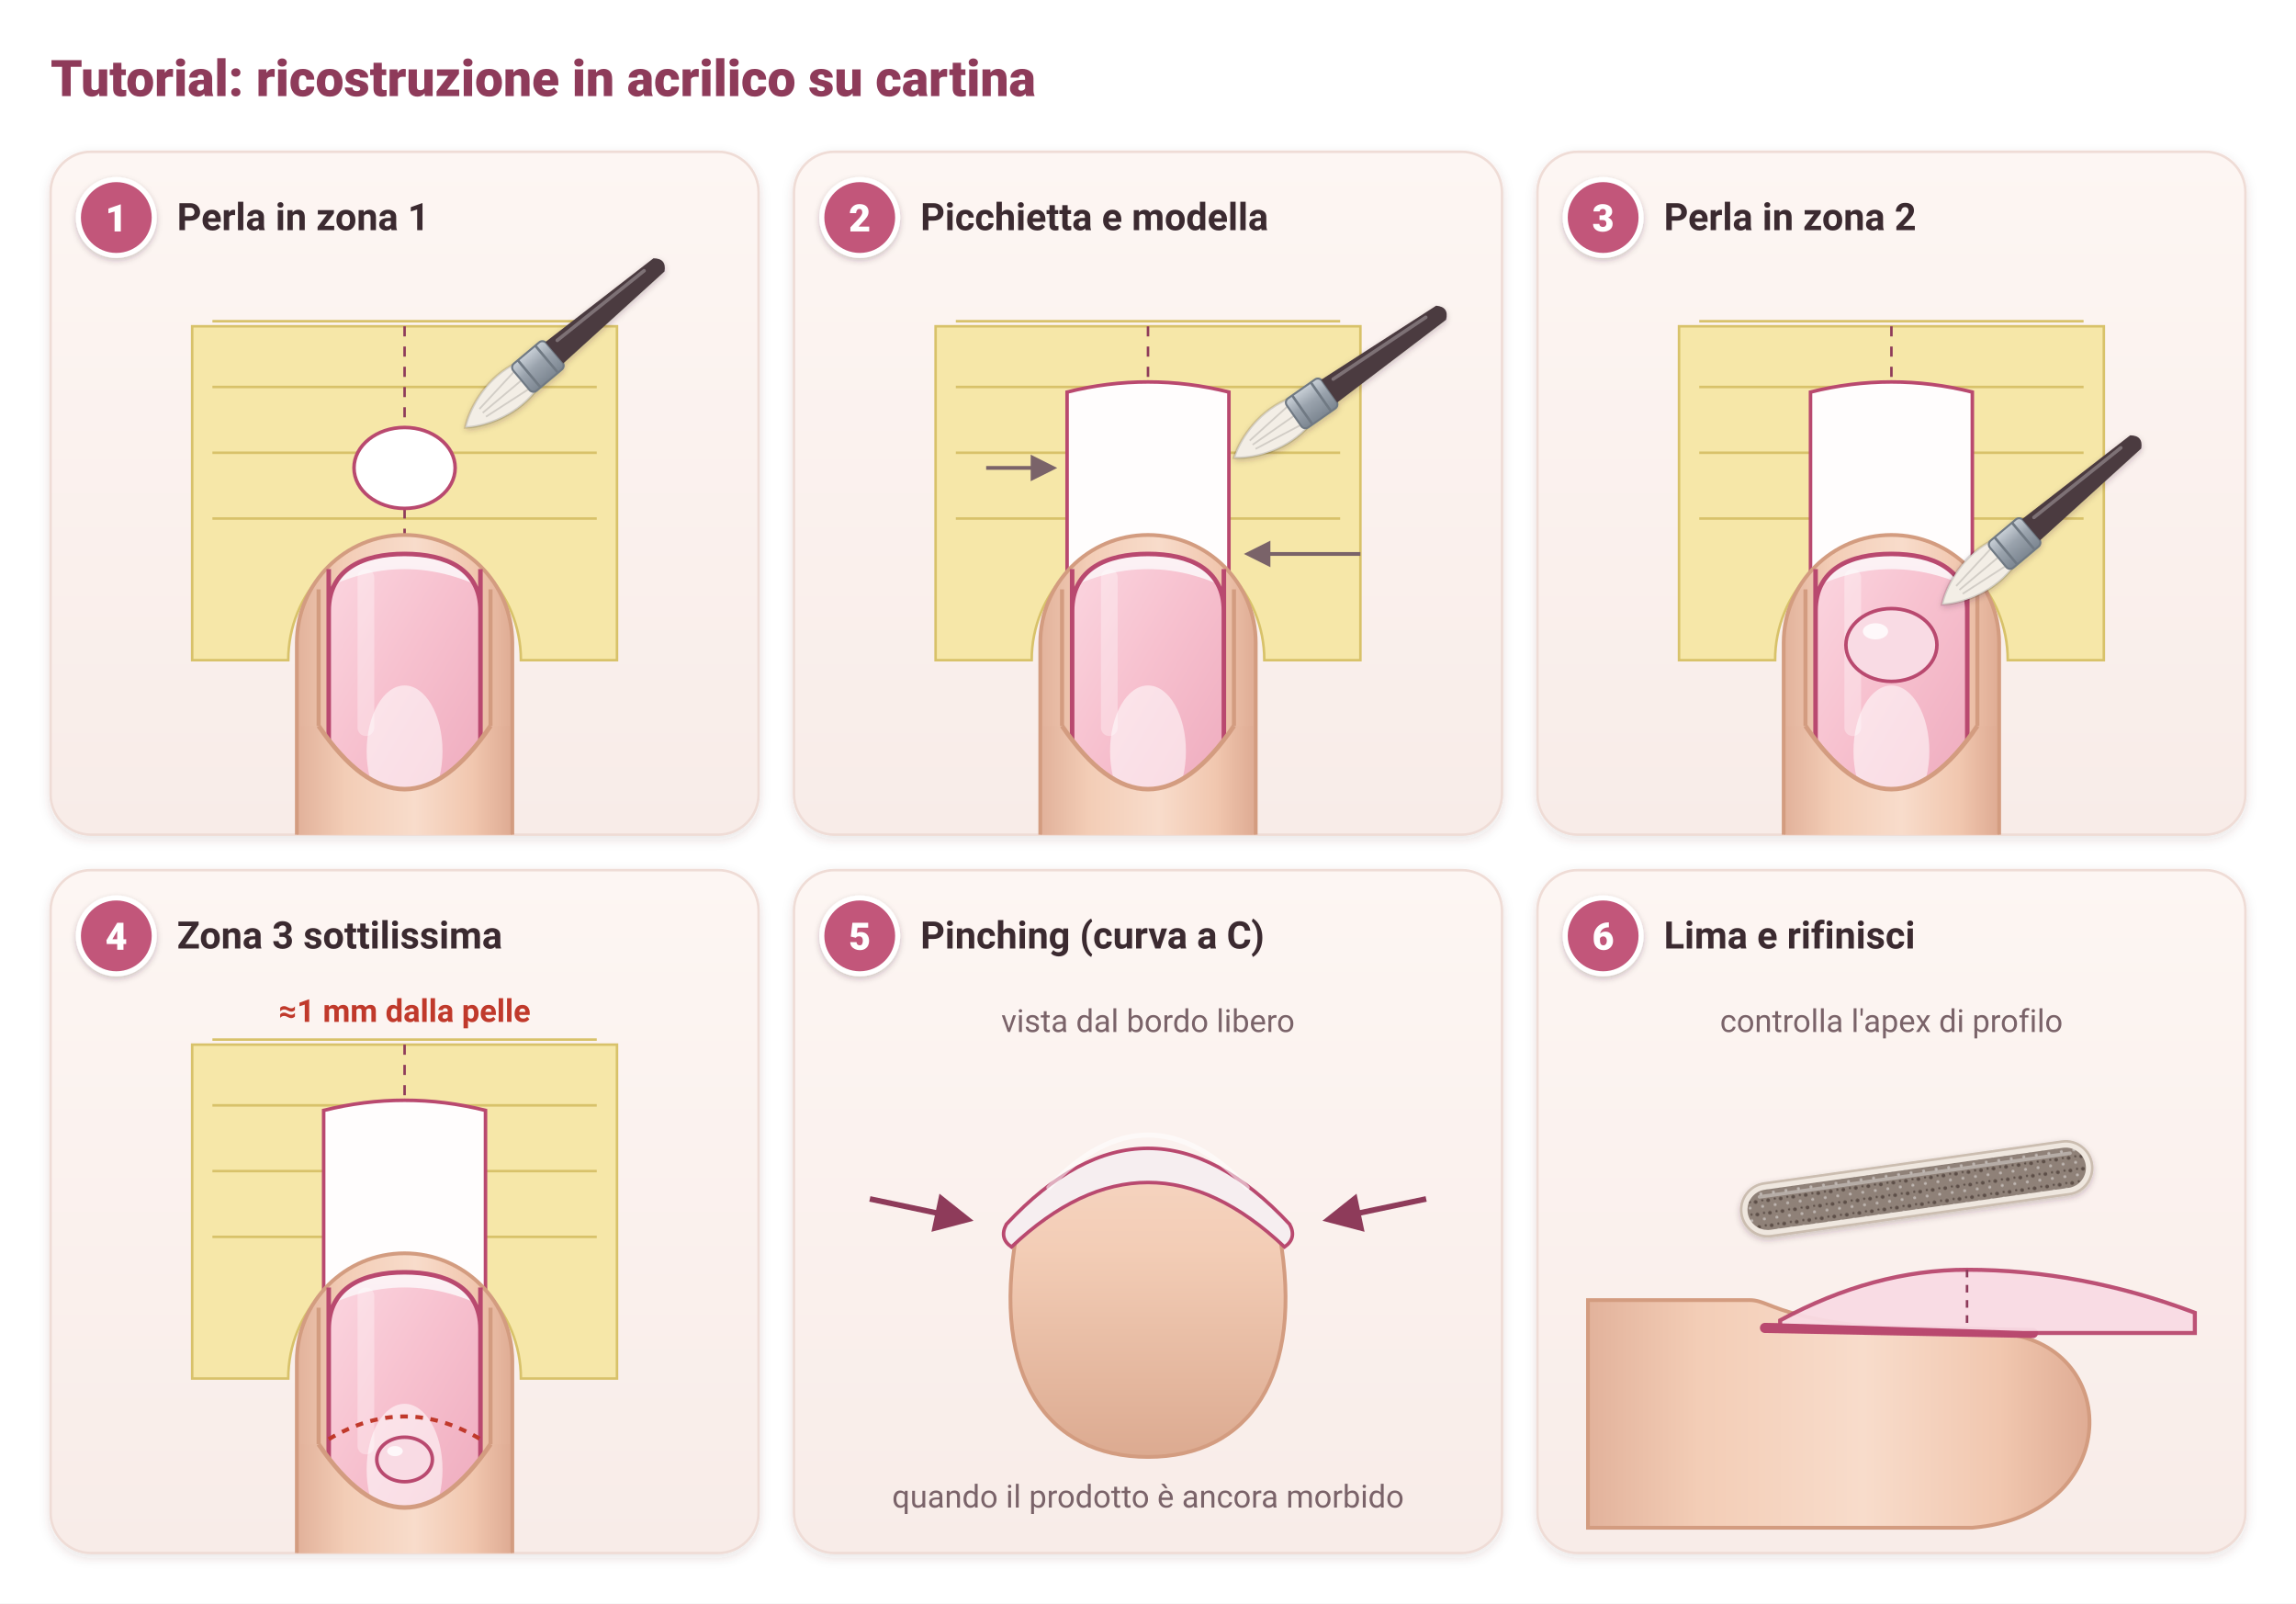
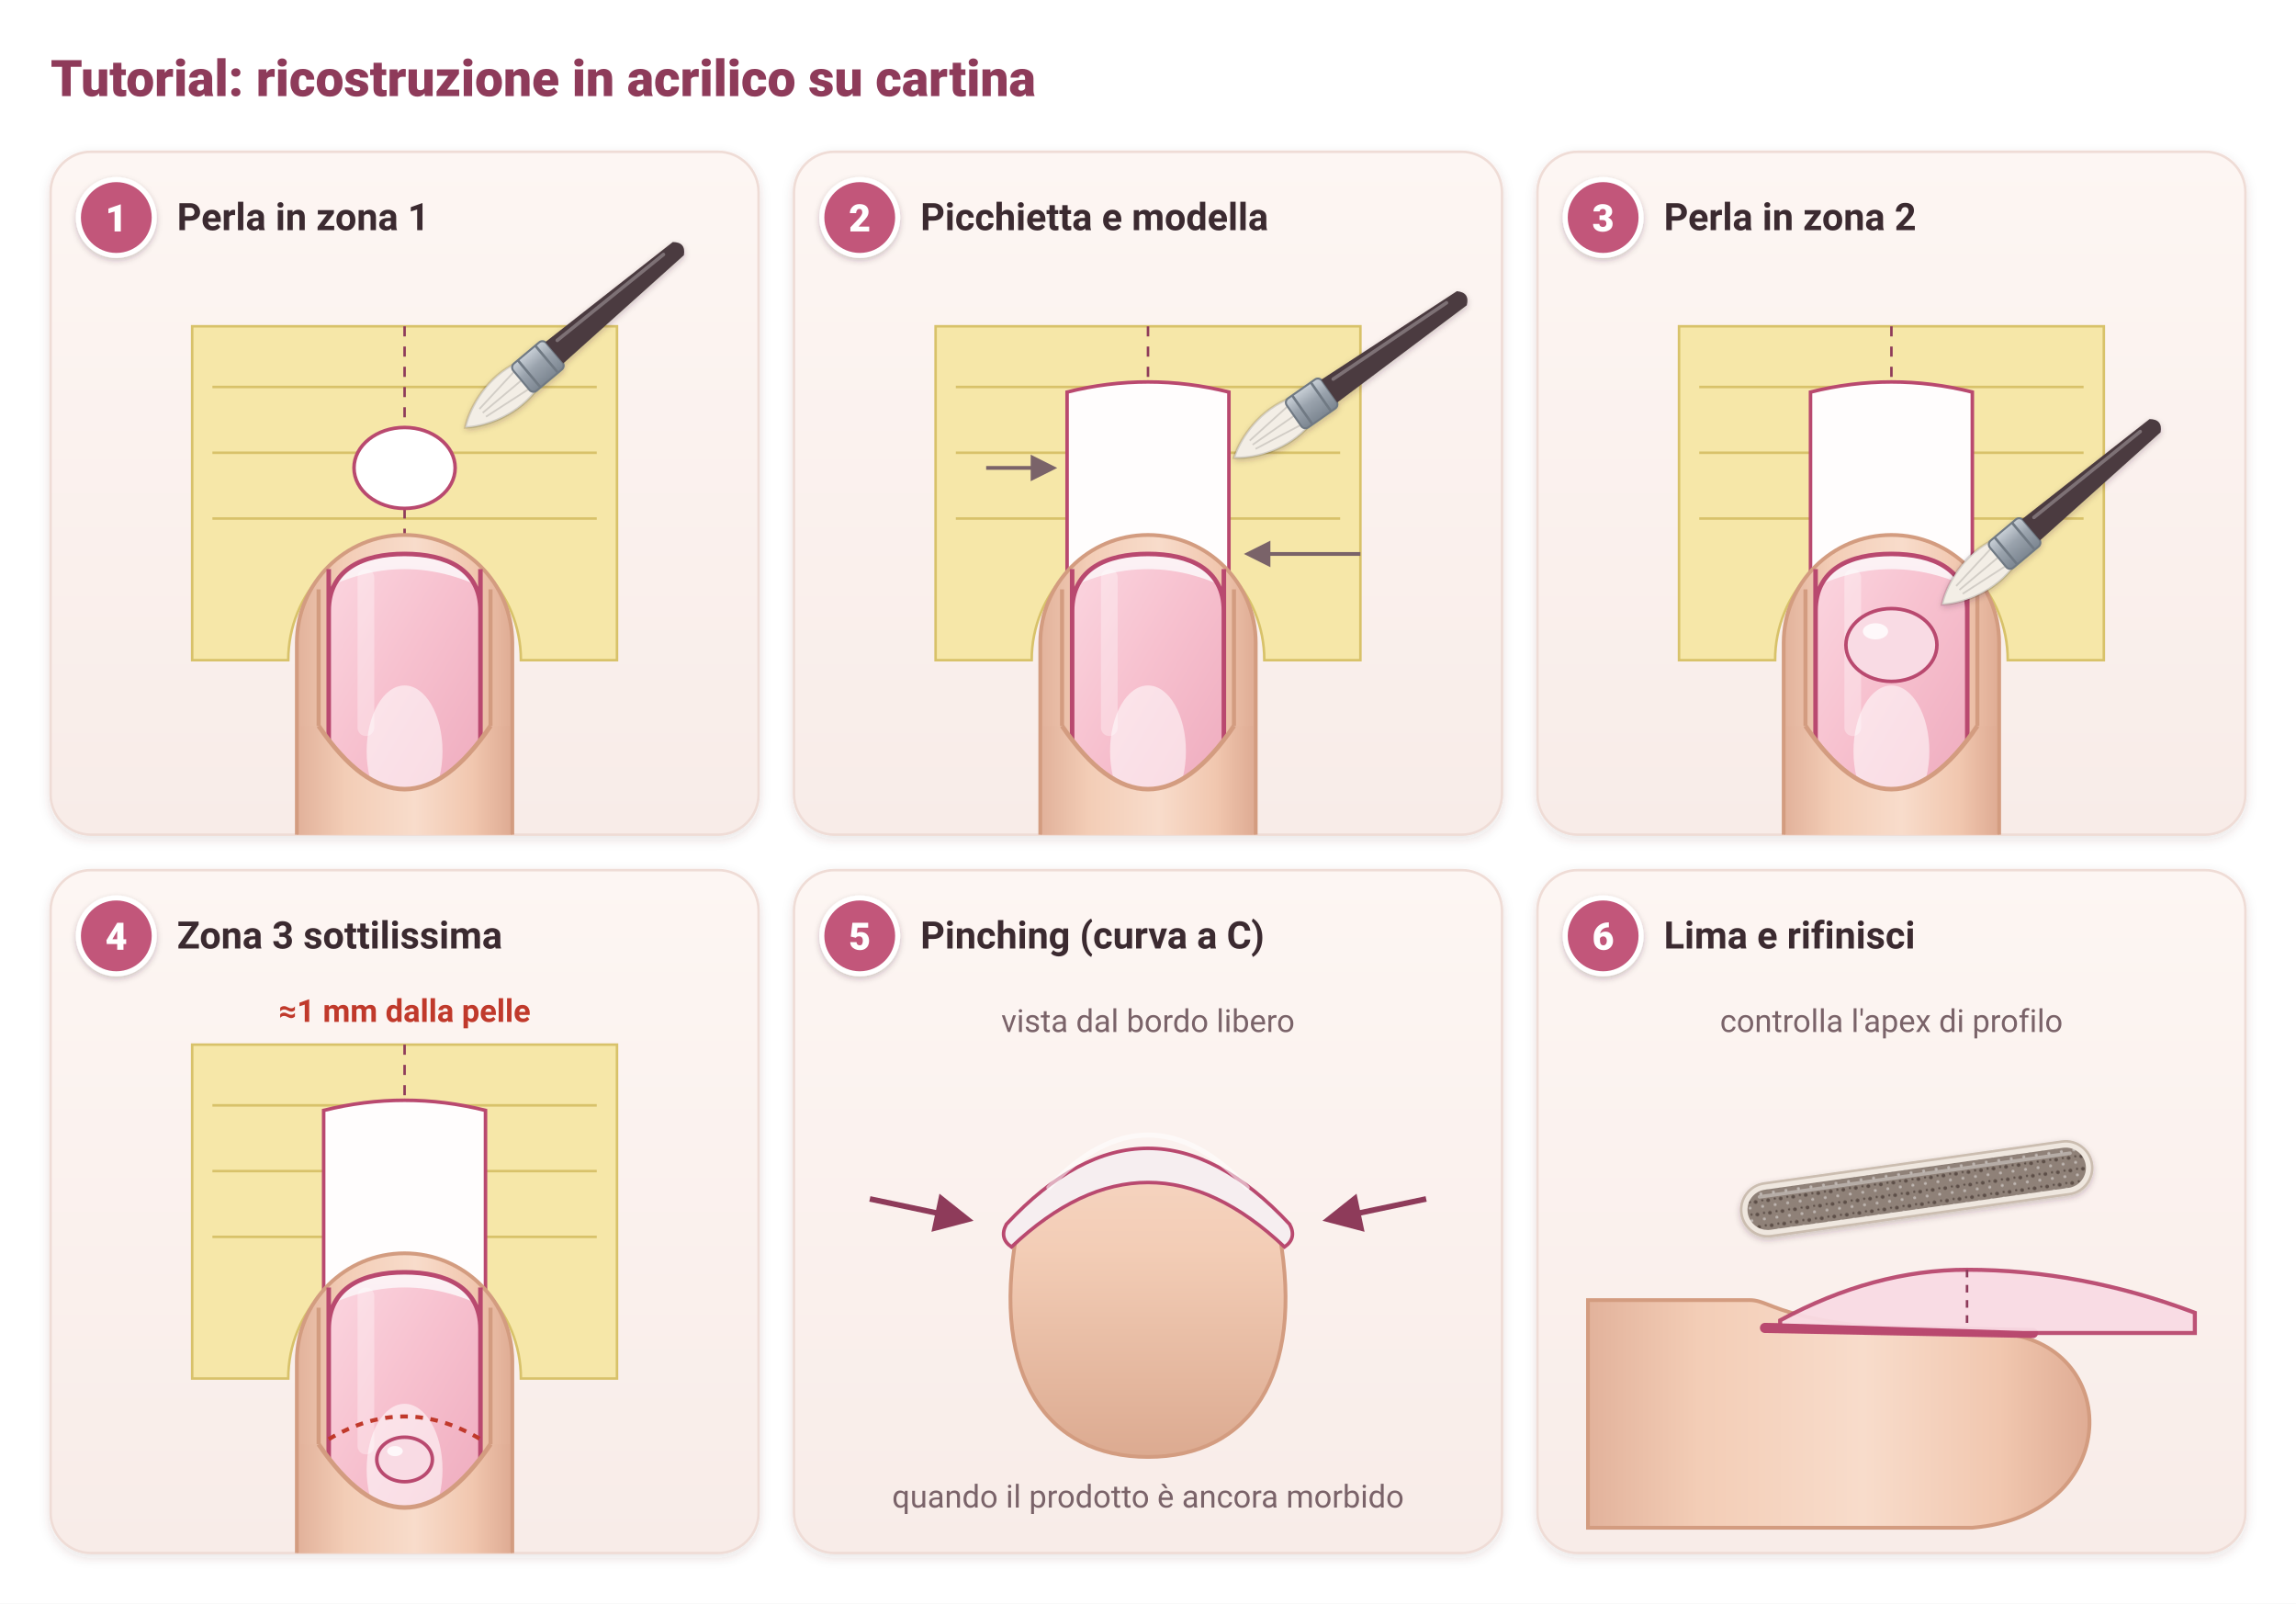
<svg xmlns="http://www.w3.org/2000/svg" viewBox="0 0 908 634" width="908" height="634" font-family="system-ui, -apple-system, 'Segoe UI', Roboto, Arial, sans-serif" role="img">
  <rect width="100%" height="100%" fill="#ffffff" />
  <defs>
    <linearGradient id="nxSkin" x1="0" y1="0" x2="1" y2="0">
      <stop offset="0" stop-color="#e2b29b" />
      <stop offset=".22" stop-color="#f3cdb6" />
      <stop offset=".55" stop-color="#f8dccb" />
      <stop offset=".82" stop-color="#f1c7af" />
      <stop offset="1" stop-color="#dfac94" />
    </linearGradient>
    <linearGradient id="nxNail" x1="0" y1="0" x2="1" y2="1">
      <stop offset="0" stop-color="#fbd6e0" />
      <stop offset=".45" stop-color="#f7c1cf" />
      <stop offset="1" stop-color="#eeaabd" />
    </linearGradient>
    <linearGradient id="nxFree" x1="0" y1="0" x2="0" y2="1">
      <stop offset="0" stop-color="#ffffff" />
      <stop offset="1" stop-color="#fbeef2" />
    </linearGradient>
    <linearGradient id="nxMetal" x1="0" y1="0" x2="0" y2="1">
      <stop offset="0" stop-color="#c9d0d7" />
      <stop offset=".45" stop-color="#9aa3ad" />
      <stop offset="1" stop-color="#7c8691" />
    </linearGradient>
    <linearGradient id="nxPanel" x1="0" y1="0" x2="0" y2="1">
      <stop offset="0" stop-color="#fdf6f3" />
      <stop offset="1" stop-color="#f8ece8" />
    </linearGradient>
    <filter id="nxSh" x="-5%" y="-5%" width="110%" height="115%">
      <feDropShadow dx="0" dy="1.5" stdDeviation="2.2" flood-color="#5a2a3a" flood-opacity=".13" />
    </filter>
    <filter id="nxShS" x="-20%" y="-20%" width="140%" height="150%">
      <feDropShadow dx="0" dy="1" stdDeviation="1.2" flood-color="#3b2a30" flood-opacity=".25" />
    </filter>
  </defs>
  <defs>
    <marker id="ar" viewBox="0 0 10 10" refX="8" refY="5" markerWidth="7" markerHeight="7" orient="auto-start-reverse">
      <path d="M0,0 L10,5 L0,10 z" fill="#8e3b5a" />
    </marker>
    <marker id="arw" viewBox="0 0 10 10" refX="8" refY="5" markerWidth="7" markerHeight="7" orient="auto-start-reverse">
      <path d="M0,0 L10,5 L0,10 z" fill="#7a6369" />
    </marker>
  </defs>
  <text x="20.0" y="38.0" font-size="20" text-anchor="start" font-weight="800" fill="#8e3b5a">Tutorial: ricostruzione in acrilico su cartina</text>
  <defs>
    <clipPath id="p95">
      <rect x="20" y="60" width="280" height="270" rx="16" />
    </clipPath>
  </defs>
  <rect x="20" y="60" width="280" height="270" rx="16" fill="url(#nxPanel)" stroke="#efdcd6" stroke-width="1" filter="url(#nxSh)" />
  <circle cx="46" cy="86" r="15" fill="#c2577a" stroke="#fff" stroke-width="2" filter="url(#nxShS)" />
  <text x="46.0" y="91.5" font-size="15" text-anchor="middle" font-weight="800" fill="#fff">1</text>
  <text x="70.0" y="91.0" font-size="15" text-anchor="start" font-weight="700" fill="#3b2a30">Perla in zona 1</text>
  <g clip-path="url(#p95)">
    <path d="M76.0,261.0 L76.0,129.0 L244.0,129.0 L244.0,261.0 L206.0,261.0 A46.0,48.0 0 0 0 114.0,261.0 Z" fill="#f6e7a8" stroke="#d8c26a" />
    <line x1="84.0" y1="205.0" x2="236.0" y2="205.0" stroke="#d8c26a" />
    <line x1="84.0" y1="179.0" x2="236.0" y2="179.0" stroke="#d8c26a" />
    <line x1="84.0" y1="153.0" x2="236.0" y2="153.0" stroke="#d8c26a" />
-     <line x1="84.0" y1="127.0" x2="236.0" y2="127.0" stroke="#d8c26a" />
    <line x1="160.0" y1="129.0" x2="160.0" y2="217.0" stroke="#8e3b5a" stroke-dasharray="4 4" />
    <path d="M117.4,333.0 L117.4,254.1 A42.6,42.6 0 0 1 202.6,254.1 L202.6,333.0 Z" fill="url(#nxSkin)" stroke="#d39c80" stroke-width="1.5" />
    <defs>
      <clipPath id="c96">
        <path d="M130.0,321.0 L190.0,321.0 L190.0,225.0 L190.0,241.5 C190.0,225.0 176.5,219.0 160.0,219.0 C143.5,219.0 130.0,225.0 130.0,241.5 L130.0,225.0 Z" />
      </clipPath>
    </defs>
    <path d="M130.0,321.0 L190.0,321.0 L190.0,225.0 L190.0,241.5 C190.0,225.0 176.5,219.0 160.0,219.0 C143.5,219.0 130.0,225.0 130.0,241.5 L130.0,225.0 Z" fill="url(#nxNail)" />
    <ellipse cx="160.0" cy="297.0" rx="15.0" ry="26.0" fill="#fff" opacity=".55" clip-path="url(#c96)" />
    <path d="M124.0,235.0 Q160.0,215.0 196.0,235.0 L196.0,159.0 L124.0,159.0 Z" fill="url(#nxFree)" clip-path="url(#c96)" />
    <rect x="141.4" y="225.0" width="6.6" height="66.0" rx="3.3" fill="#fff" opacity=".32" clip-path="url(#c96)" />
    <path d="M130.0,321.0 L190.0,321.0 L190.0,225.0 L190.0,241.5 C190.0,225.0 176.5,219.0 160.0,219.0 C143.5,219.0 130.0,225.0 130.0,241.5 L130.0,225.0 Z" fill="none" stroke="#b9496f" stroke-width="1.8" />
    <path d="M118.4,287.0 L126.0,287.0 Q160.0,337.0 194.0,287.0 L201.6,287.0 L201.6,345.0 L118.4,345.0 Z" fill="url(#nxSkin)" />
    <path d="M126.0,287.0 Q160.0,337.0 194.0,287.0" fill="none" stroke="#d39c80" stroke-width="1.8" />
    <path d="M126.0,287.0 L126.0,233.0" stroke="#d39c80" stroke-width="1.6" />
    <path d="M194.0,287.0 L194.0,233.0" stroke="#d39c80" stroke-width="1.6" />
    <ellipse cx="160.0" cy="185.0" rx="20.0" ry="16.0" fill="#ffffff" stroke="#b9496f" stroke-width="1.4" />
    <ellipse cx="153.0" cy="179.0" rx="5.6" ry="3.6" fill="#fff" opacity=".8" />
    <g filter="url(#nxShS)">
      <g transform="translate(184.0,169.0) rotate(-40.0)">
        <path d="M30,-7 C17,-9.5 5,-4 0,0 C5,4 17,9.5 30,7 Z" fill="#f3eee6" stroke="#00000022" stroke-width="1" />
        <line x1="29.0" y1="-4.5" x2="9.0" y2="-2.0" stroke="#000" stroke-width=".7" opacity=".14" />
        <line x1="29.0" y1="0.0" x2="9.0" y2="0.0" stroke="#000" stroke-width=".7" opacity=".14" />
        <line x1="29.0" y1="4.5" x2="9.0" y2="2.0" stroke="#000" stroke-width=".7" opacity=".14" />
        <rect x="29.0" y="-7" width="17" height="14" rx="2" fill="url(#nxMetal)" stroke="#6f7983" stroke-width=".8" />
        <path d="M33.0,-7 L33.0,7 M42.0,-7 L42.0,7" stroke="#6f7983" stroke-width="1" />
-         <path d="M46.0,-5.5 L100.0,-3.4 Q104.0,0 100.0,3.4 L46.0,5.5 Z" fill="#4b3a40" />
-         <line x1="50.0" y1="-3" x2="94.0" y2="-2" stroke="#fff" stroke-width="1.4" opacity=".28" stroke-linecap="round" />
+         <path d="M46.0,-5.5 L110.0,-3.4 Q114.0,0 110.0,3.4 L46.0,5.5 Z" fill="#4b3a40" />
+         <line x1="50.0" y1="-3" x2="104.0" y2="-2" stroke="#fff" stroke-width="1.4" opacity=".28" stroke-linecap="round" />
      </g>
    </g>
  </g>
  <defs>
    <clipPath id="p97">
      <rect x="314" y="60" width="280" height="270" rx="16" />
    </clipPath>
  </defs>
  <rect x="314" y="60" width="280" height="270" rx="16" fill="url(#nxPanel)" stroke="#efdcd6" stroke-width="1" filter="url(#nxSh)" />
  <circle cx="340" cy="86" r="15" fill="#c2577a" stroke="#fff" stroke-width="2" filter="url(#nxShS)" />
  <text x="340.0" y="91.5" font-size="15" text-anchor="middle" font-weight="800" fill="#fff">2</text>
  <text x="364.0" y="91.0" font-size="15" text-anchor="start" font-weight="700" fill="#3b2a30">Picchietta e modella</text>
  <g clip-path="url(#p97)">
    <path d="M370.0,261.0 L370.0,129.0 L538.0,129.0 L538.0,261.0 L500.0,261.0 A46.0,48.0 0 0 0 408.0,261.0 Z" fill="#f6e7a8" stroke="#d8c26a" />
    <line x1="378.0" y1="205.0" x2="530.0" y2="205.0" stroke="#d8c26a" />
    <line x1="378.0" y1="179.0" x2="530.0" y2="179.0" stroke="#d8c26a" />
    <line x1="378.0" y1="153.0" x2="530.0" y2="153.0" stroke="#d8c26a" />
-     <line x1="378.0" y1="127.0" x2="530.0" y2="127.0" stroke="#d8c26a" />
    <line x1="454.0" y1="129.0" x2="454.0" y2="217.0" stroke="#8e3b5a" stroke-dasharray="4 4" />
    <path d="M422.0,235.0 Q454.0,219.0 486.0,235.0 L486.0,155.0 Q454.0,147.0 422.0,155.0 Z" fill="#fffdfd" stroke="#b9496f" stroke-width="1.4" />
    <path d="M411.4,333.0 L411.4,254.1 A42.6,42.6 0 0 1 496.6,254.1 L496.6,333.0 Z" fill="url(#nxSkin)" stroke="#d39c80" stroke-width="1.5" />
    <defs>
      <clipPath id="c98">
        <path d="M424.0,321.0 L484.0,321.0 L484.0,225.0 L484.0,241.5 C484.0,225.0 470.5,219.0 454.0,219.0 C437.5,219.0 424.0,225.0 424.0,241.5 L424.0,225.0 Z" />
      </clipPath>
    </defs>
    <path d="M424.0,321.0 L484.0,321.0 L484.0,225.0 L484.0,241.5 C484.0,225.0 470.5,219.0 454.0,219.0 C437.5,219.0 424.0,225.0 424.0,241.5 L424.0,225.0 Z" fill="url(#nxNail)" />
    <ellipse cx="454.0" cy="297.0" rx="15.0" ry="26.0" fill="#fff" opacity=".55" clip-path="url(#c98)" />
    <path d="M418.0,235.0 Q454.0,215.0 490.0,235.0 L490.0,159.0 L418.0,159.0 Z" fill="url(#nxFree)" clip-path="url(#c98)" />
    <rect x="435.4" y="225.0" width="6.6" height="66.0" rx="3.3" fill="#fff" opacity=".32" clip-path="url(#c98)" />
    <path d="M424.0,321.0 L484.0,321.0 L484.0,225.0 L484.0,241.5 C484.0,225.0 470.5,219.0 454.0,219.0 C437.5,219.0 424.0,225.0 424.0,241.5 L424.0,225.0 Z" fill="none" stroke="#b9496f" stroke-width="1.8" />
    <path d="M412.4,287.0 L420.0,287.0 Q454.0,337.0 488.0,287.0 L495.6,287.0 L495.6,345.0 L412.4,345.0 Z" fill="url(#nxSkin)" />
    <path d="M420.0,287.0 Q454.0,337.0 488.0,287.0" fill="none" stroke="#d39c80" stroke-width="1.8" />
    <path d="M420.0,287.0 L420.0,233.0" stroke="#d39c80" stroke-width="1.6" />
    <path d="M488.0,287.0 L488.0,233.0" stroke="#d39c80" stroke-width="1.6" />
    <g filter="url(#nxShS)">
      <g transform="translate(488.0,181.0) rotate(-35.0)">
        <path d="M30,-7 C17,-9.5 5,-4 0,0 C5,4 17,9.5 30,7 Z" fill="#f3eee6" stroke="#00000022" stroke-width="1" />
        <line x1="29.0" y1="-4.5" x2="9.0" y2="-2.0" stroke="#000" stroke-width=".7" opacity=".14" />
        <line x1="29.0" y1="0.0" x2="9.0" y2="0.0" stroke="#000" stroke-width=".7" opacity=".14" />
        <line x1="29.0" y1="4.5" x2="9.0" y2="2.0" stroke="#000" stroke-width=".7" opacity=".14" />
        <rect x="29.0" y="-7" width="17" height="14" rx="2" fill="url(#nxMetal)" stroke="#6f7983" stroke-width=".8" />
        <path d="M33.0,-7 L33.0,7 M42.0,-7 L42.0,7" stroke="#6f7983" stroke-width="1" />
-         <path d="M46.0,-5.5 L100.0,-3.4 Q104.0,0 100.0,3.4 L46.0,5.5 Z" fill="#4b3a40" />
-         <line x1="50.0" y1="-3" x2="94.0" y2="-2" stroke="#fff" stroke-width="1.4" opacity=".28" stroke-linecap="round" />
+         <path d="M46.0,-5.5 L110.0,-3.4 Q114.0,0 110.0,3.4 L46.0,5.5 Z" fill="#4b3a40" />
+         <line x1="50.0" y1="-3" x2="104.0" y2="-2" stroke="#fff" stroke-width="1.4" opacity=".28" stroke-linecap="round" />
      </g>
    </g>
    <line x1="390.0" y1="185.0" x2="416.0" y2="185.0" stroke="#7a6369" stroke-width="1.5" marker-end="url(#arw)" />
    <line x1="538.0" y1="219.0" x2="494.0" y2="219.0" stroke="#7a6369" stroke-width="1.5" marker-end="url(#arw)" />
  </g>
  <defs>
    <clipPath id="p99">
      <rect x="608" y="60" width="280" height="270" rx="16" />
    </clipPath>
  </defs>
  <rect x="608" y="60" width="280" height="270" rx="16" fill="url(#nxPanel)" stroke="#efdcd6" stroke-width="1" filter="url(#nxSh)" />
  <circle cx="634" cy="86" r="15" fill="#c2577a" stroke="#fff" stroke-width="2" filter="url(#nxShS)" />
  <text x="634.0" y="91.5" font-size="15" text-anchor="middle" font-weight="800" fill="#fff">3</text>
  <text x="658.0" y="91.0" font-size="15" text-anchor="start" font-weight="700" fill="#3b2a30">Perla in zona 2</text>
  <g clip-path="url(#p99)">
    <path d="M664.0,261.0 L664.0,129.0 L832.0,129.0 L832.0,261.0 L794.0,261.0 A46.0,48.0 0 0 0 702.0,261.0 Z" fill="#f6e7a8" stroke="#d8c26a" />
    <line x1="672.0" y1="205.0" x2="824.0" y2="205.0" stroke="#d8c26a" />
    <line x1="672.0" y1="179.0" x2="824.0" y2="179.0" stroke="#d8c26a" />
    <line x1="672.0" y1="153.0" x2="824.0" y2="153.0" stroke="#d8c26a" />
-     <line x1="672.0" y1="127.0" x2="824.0" y2="127.0" stroke="#d8c26a" />
    <line x1="748.0" y1="129.0" x2="748.0" y2="217.0" stroke="#8e3b5a" stroke-dasharray="4 4" />
    <path d="M716.0,235.0 Q748.0,219.0 780.0,235.0 L780.0,155.0 Q748.0,147.0 716.0,155.0 Z" fill="#fffdfd" stroke="#b9496f" stroke-width="1.4" />
    <path d="M705.4,333.0 L705.4,254.1 A42.6,42.6 0 0 1 790.6,254.1 L790.6,333.0 Z" fill="url(#nxSkin)" stroke="#d39c80" stroke-width="1.5" />
    <defs>
      <clipPath id="c100">
        <path d="M718.0,321.0 L778.0,321.0 L778.0,225.0 L778.0,241.5 C778.0,225.0 764.5,219.0 748.0,219.0 C731.5,219.0 718.0,225.0 718.0,241.5 L718.0,225.0 Z" />
      </clipPath>
    </defs>
    <path d="M718.0,321.0 L778.0,321.0 L778.0,225.0 L778.0,241.5 C778.0,225.0 764.5,219.0 748.0,219.0 C731.5,219.0 718.0,225.0 718.0,241.5 L718.0,225.0 Z" fill="url(#nxNail)" />
    <ellipse cx="748.0" cy="297.0" rx="15.0" ry="26.0" fill="#fff" opacity=".55" clip-path="url(#c100)" />
    <path d="M712.0,235.0 Q748.0,215.0 784.0,235.0 L784.0,159.0 L712.0,159.0 Z" fill="url(#nxFree)" clip-path="url(#c100)" />
    <rect x="729.4" y="225.0" width="6.6" height="66.0" rx="3.3" fill="#fff" opacity=".32" clip-path="url(#c100)" />
    <path d="M718.0,321.0 L778.0,321.0 L778.0,225.0 L778.0,241.5 C778.0,225.0 764.5,219.0 748.0,219.0 C731.5,219.0 718.0,225.0 718.0,241.5 L718.0,225.0 Z" fill="none" stroke="#b9496f" stroke-width="1.8" />
    <path d="M706.4,287.0 L714.0,287.0 Q748.0,337.0 782.0,287.0 L789.6,287.0 L789.6,345.0 L706.4,345.0 Z" fill="url(#nxSkin)" />
    <path d="M714.0,287.0 Q748.0,337.0 782.0,287.0" fill="none" stroke="#d39c80" stroke-width="1.8" />
    <path d="M714.0,287.0 L714.0,233.0" stroke="#d39c80" stroke-width="1.6" />
    <path d="M782.0,287.0 L782.0,233.0" stroke="#d39c80" stroke-width="1.6" />
    <ellipse cx="748.0" cy="255.0" rx="18.0" ry="14.4" fill="#f9dbe4" stroke="#b9496f" stroke-width="1.4" />
    <ellipse cx="741.7" cy="249.6" rx="5.0" ry="3.2" fill="#fff" opacity=".8" />
    <g filter="url(#nxShS)">
      <g transform="translate(768.0,239.0) rotate(-40.0)">
        <path d="M30,-7 C17,-9.5 5,-4 0,0 C5,4 17,9.5 30,7 Z" fill="#f3eee6" stroke="#00000022" stroke-width="1" />
        <line x1="29.0" y1="-4.5" x2="9.0" y2="-2.0" stroke="#000" stroke-width=".7" opacity=".14" />
        <line x1="29.0" y1="0.0" x2="9.0" y2="0.0" stroke="#000" stroke-width=".7" opacity=".14" />
        <line x1="29.0" y1="4.5" x2="9.0" y2="2.0" stroke="#000" stroke-width=".7" opacity=".14" />
        <rect x="29.0" y="-7" width="17" height="14" rx="2" fill="url(#nxMetal)" stroke="#6f7983" stroke-width=".8" />
        <path d="M33.0,-7 L33.0,7 M42.0,-7 L42.0,7" stroke="#6f7983" stroke-width="1" />
-         <path d="M46.0,-5.5 L100.0,-3.4 Q104.0,0 100.0,3.4 L46.0,5.5 Z" fill="#4b3a40" />
-         <line x1="50.0" y1="-3" x2="94.0" y2="-2" stroke="#fff" stroke-width="1.4" opacity=".28" stroke-linecap="round" />
+         <path d="M46.0,-5.5 L110.0,-3.4 Q114.0,0 110.0,3.4 L46.0,5.5 Z" fill="#4b3a40" />
+         <line x1="50.0" y1="-3" x2="104.0" y2="-2" stroke="#fff" stroke-width="1.4" opacity=".28" stroke-linecap="round" />
      </g>
    </g>
  </g>
  <defs>
    <clipPath id="p101">
      <rect x="20" y="344" width="280" height="270" rx="16" />
    </clipPath>
  </defs>
  <rect x="20" y="344" width="280" height="270" rx="16" fill="url(#nxPanel)" stroke="#efdcd6" stroke-width="1" filter="url(#nxSh)" />
  <circle cx="46" cy="370" r="15" fill="#c2577a" stroke="#fff" stroke-width="2" filter="url(#nxShS)" />
  <text x="46.0" y="375.5" font-size="15" text-anchor="middle" font-weight="800" fill="#fff">4</text>
  <text x="70.0" y="375.0" font-size="15" text-anchor="start" font-weight="700" fill="#3b2a30">Zona 3 sottilissima</text>
  <g clip-path="url(#p101)">
    <path d="M76.0,545.0 L76.0,413.0 L244.0,413.0 L244.0,545.0 L206.0,545.0 A46.0,48.0 0 0 0 114.0,545.0 Z" fill="#f6e7a8" stroke="#d8c26a" />
    <line x1="84.0" y1="489.0" x2="236.0" y2="489.0" stroke="#d8c26a" />
    <line x1="84.0" y1="463.0" x2="236.0" y2="463.0" stroke="#d8c26a" />
    <line x1="84.0" y1="437.0" x2="236.0" y2="437.0" stroke="#d8c26a" />
-     <line x1="84.0" y1="411.0" x2="236.0" y2="411.0" stroke="#d8c26a" />
    <line x1="160.0" y1="413.0" x2="160.0" y2="501.0" stroke="#8e3b5a" stroke-dasharray="4 4" />
    <path d="M128.0,519.0 Q160.0,503.0 192.0,519.0 L192.0,439.0 Q160.0,431.0 128.0,439.0 Z" fill="#fffdfd" stroke="#b9496f" stroke-width="1.4" />
    <path d="M117.4,617.0 L117.4,538.1 A42.6,42.6 0 0 1 202.6,538.1 L202.6,617.0 Z" fill="url(#nxSkin)" stroke="#d39c80" stroke-width="1.5" />
    <defs>
      <clipPath id="c102">
        <path d="M130.0,605.0 L190.0,605.0 L190.0,509.0 L190.0,525.5 C190.0,509.0 176.5,503.0 160.0,503.0 C143.5,503.0 130.0,509.0 130.0,525.5 L130.0,509.0 Z" />
      </clipPath>
    </defs>
    <path d="M130.0,605.0 L190.0,605.0 L190.0,509.0 L190.0,525.5 C190.0,509.0 176.5,503.0 160.0,503.0 C143.5,503.0 130.0,509.0 130.0,525.5 L130.0,509.0 Z" fill="url(#nxNail)" />
    <ellipse cx="160.0" cy="581.0" rx="15.0" ry="26.0" fill="#fff" opacity=".55" clip-path="url(#c102)" />
    <path d="M124.0,519.0 Q160.0,499.0 196.0,519.0 L196.0,443.0 L124.0,443.0 Z" fill="url(#nxFree)" clip-path="url(#c102)" />
    <rect x="141.4" y="509.0" width="6.6" height="66.0" rx="3.3" fill="#fff" opacity=".32" clip-path="url(#c102)" />
    <path d="M130.0,605.0 L190.0,605.0 L190.0,509.0 L190.0,525.5 C190.0,509.0 176.5,503.0 160.0,503.0 C143.5,503.0 130.0,509.0 130.0,525.5 L130.0,509.0 Z" fill="none" stroke="#b9496f" stroke-width="1.8" />
    <path d="M118.4,571.0 L126.0,571.0 Q160.0,621.0 194.0,571.0 L201.6,571.0 L201.6,629.0 L118.4,629.0 Z" fill="url(#nxSkin)" />
    <path d="M126.0,571.0 Q160.0,621.0 194.0,571.0" fill="none" stroke="#d39c80" stroke-width="1.8" />
    <path d="M126.0,571.0 L126.0,517.0" stroke="#d39c80" stroke-width="1.6" />
    <path d="M194.0,571.0 L194.0,517.0" stroke="#d39c80" stroke-width="1.6" />
    <ellipse cx="160.0" cy="577.0" rx="11.0" ry="8.8" fill="#f9dbe4" stroke="#b9496f" stroke-width="1.4" />
    <ellipse cx="156.2" cy="573.7" rx="3.1" ry="2.0" fill="#fff" opacity=".8" />
    <path d="M130.0,569.0 Q160.0,551.0 190.0,569.0" stroke="#c0392b" stroke-width="1.6" stroke-dasharray="3 3" fill="none" />
    <text x="160.0" y="404.0" font-size="12.5" text-anchor="middle" font-weight="700" fill="#c0392b">≈1 mm dalla pelle</text>
  </g>
  <defs>
    <clipPath id="p103">
      <rect x="314" y="344" width="280" height="270" rx="16" />
    </clipPath>
  </defs>
  <rect x="314" y="344" width="280" height="270" rx="16" fill="url(#nxPanel)" stroke="#efdcd6" stroke-width="1" filter="url(#nxSh)" />
  <circle cx="340" cy="370" r="15" fill="#c2577a" stroke="#fff" stroke-width="2" filter="url(#nxShS)" />
  <text x="340.0" y="375.5" font-size="15" text-anchor="middle" font-weight="800" fill="#fff">5</text>
  <text x="364.0" y="375.0" font-size="15" text-anchor="start" font-weight="700" fill="#3b2a30">Pinching (curva a C)</text>
  <g clip-path="url(#p103)">
    <defs>
      <linearGradient id="sv104" gradientUnits="userSpaceOnUse" x1="0.0" y1="424.0" x2="0.0" y2="579.0">
        <stop offset="0" stop-color="#f8dccb" />
        <stop offset=".45" stop-color="#f3cdb6" />
        <stop offset="1" stop-color="#dba98f" />
      </linearGradient>
    </defs>
    <path d="M402.0,488.0 C392.0,544.0 414.0,576.0 454.0,576.0 C494.0,576.0 516.0,544.0 506.0,488.0 Q454.0,446.0 402.0,488.0 Z" fill="url(#sv104)" stroke="#d39c80" stroke-width="1.5" />
    <path d="M398.0,484.0 Q454.0,424.0 510.0,484.0 Q513.0,489.5 508.0,493.0 Q454.0,442.0 400.0,493.0 Q395.0,489.5 398.0,484.0 Z" fill="#f6eef0" stroke="#b9496f" stroke-width="1.4" />
    <path d="M414.8,469.5 Q454.0,428.0 493.2,469.5" stroke="#fff" stroke-width="2" opacity=".55" fill="none" stroke-linecap="round" />
    <line x1="344.0" y1="474.0" x2="382.0" y2="482.0" stroke="#8e3b5a" stroke-width="2.2" marker-end="url(#ar)" />
    <line x1="564.0" y1="474.0" x2="526.0" y2="482.0" stroke="#8e3b5a" stroke-width="2.2" marker-end="url(#ar)" />
    <text x="454.0" y="408.0" font-size="12.5" text-anchor="middle" font-weight="400" fill="#7a6369">vista dal bordo libero</text>
    <text x="454.0" y="596.0" font-size="12.5" text-anchor="middle" font-weight="400" fill="#7a6369">quando il prodotto è ancora morbido</text>
  </g>
  <defs>
    <clipPath id="p105">
      <rect x="608" y="344" width="280" height="270" rx="16" />
    </clipPath>
  </defs>
  <rect x="608" y="344" width="280" height="270" rx="16" fill="url(#nxPanel)" stroke="#efdcd6" stroke-width="1" filter="url(#nxSh)" />
  <circle cx="634" cy="370" r="15" fill="#c2577a" stroke="#fff" stroke-width="2" filter="url(#nxShS)" />
  <text x="634.0" y="375.5" font-size="15" text-anchor="middle" font-weight="800" fill="#fff">6</text>
  <text x="658.0" y="375.0" font-size="15" text-anchor="start" font-weight="700" fill="#3b2a30">Lima e rifinisci</text>
  <g clip-path="url(#p105)">
    <path d="M628.0,514.0 L692.0,514.0 C702.0,514.0 704.0,526.0 790.0,527.0 C840.0,530.0 840.0,599.0 780.0,604.0 L628.0,604.0 Z" fill="url(#nxSkin)" stroke="#d39c80" stroke-width="1.5" />
    <path d="M698.0,525.0 L804.0,527.0" stroke="#b9496f" stroke-width="4" stroke-linecap="round" />
    <path d="M704.0,522.0 Q741.0,502.0 777.9,502.0 Q823.0,502.0 868.0,519.0 L868.0,527.0 L800.0,527.0 L704.0,524.0 Z" fill="#f9dbe4" stroke="#b9496f" stroke-width="1.6" opacity=".95" />
    <g filter="url(#nxShS)">
      <g transform="translate(758.0,470.0) rotate(-8.0)">
        <defs>
          <pattern id="gr106" width="5" height="5" patternUnits="userSpaceOnUse">
            <rect width="5" height="5" fill="#8f8178" />
            <circle cx="1.2" cy="1.3" r=".75" fill="#5e5049" />
            <circle cx="3.7" cy="3.4" r=".6" fill="#fff" opacity=".4" />
            <circle cx="3.9" cy="1" r=".45" fill="#5e5049" />
          </pattern>
        </defs>
        <rect x="-70.0" y="-10.5" width="140.0" height="21.0" rx="10.5" fill="#efe7df" stroke="#cbbdb0" stroke-width="1" />
        <rect x="-67.5" y="-8.0" width="135.0" height="16.0" rx="8.0" fill="url(#gr106)" />
        <line x1="-62.0" y1="-5.5" x2="62.0" y2="-5.5" stroke="#fff" stroke-width="1.4" opacity=".35" stroke-linecap="round" />
      </g>
    </g>
    <line x1="777.9" y1="502.0" x2="777.9" y2="524.0" stroke="#8e3b5a" stroke-dasharray="3 3" />
    <text x="748.0" y="408.0" font-size="12.5" text-anchor="middle" font-weight="400" fill="#7a6369">controlla l'apex di profilo</text>
  </g>
</svg>
